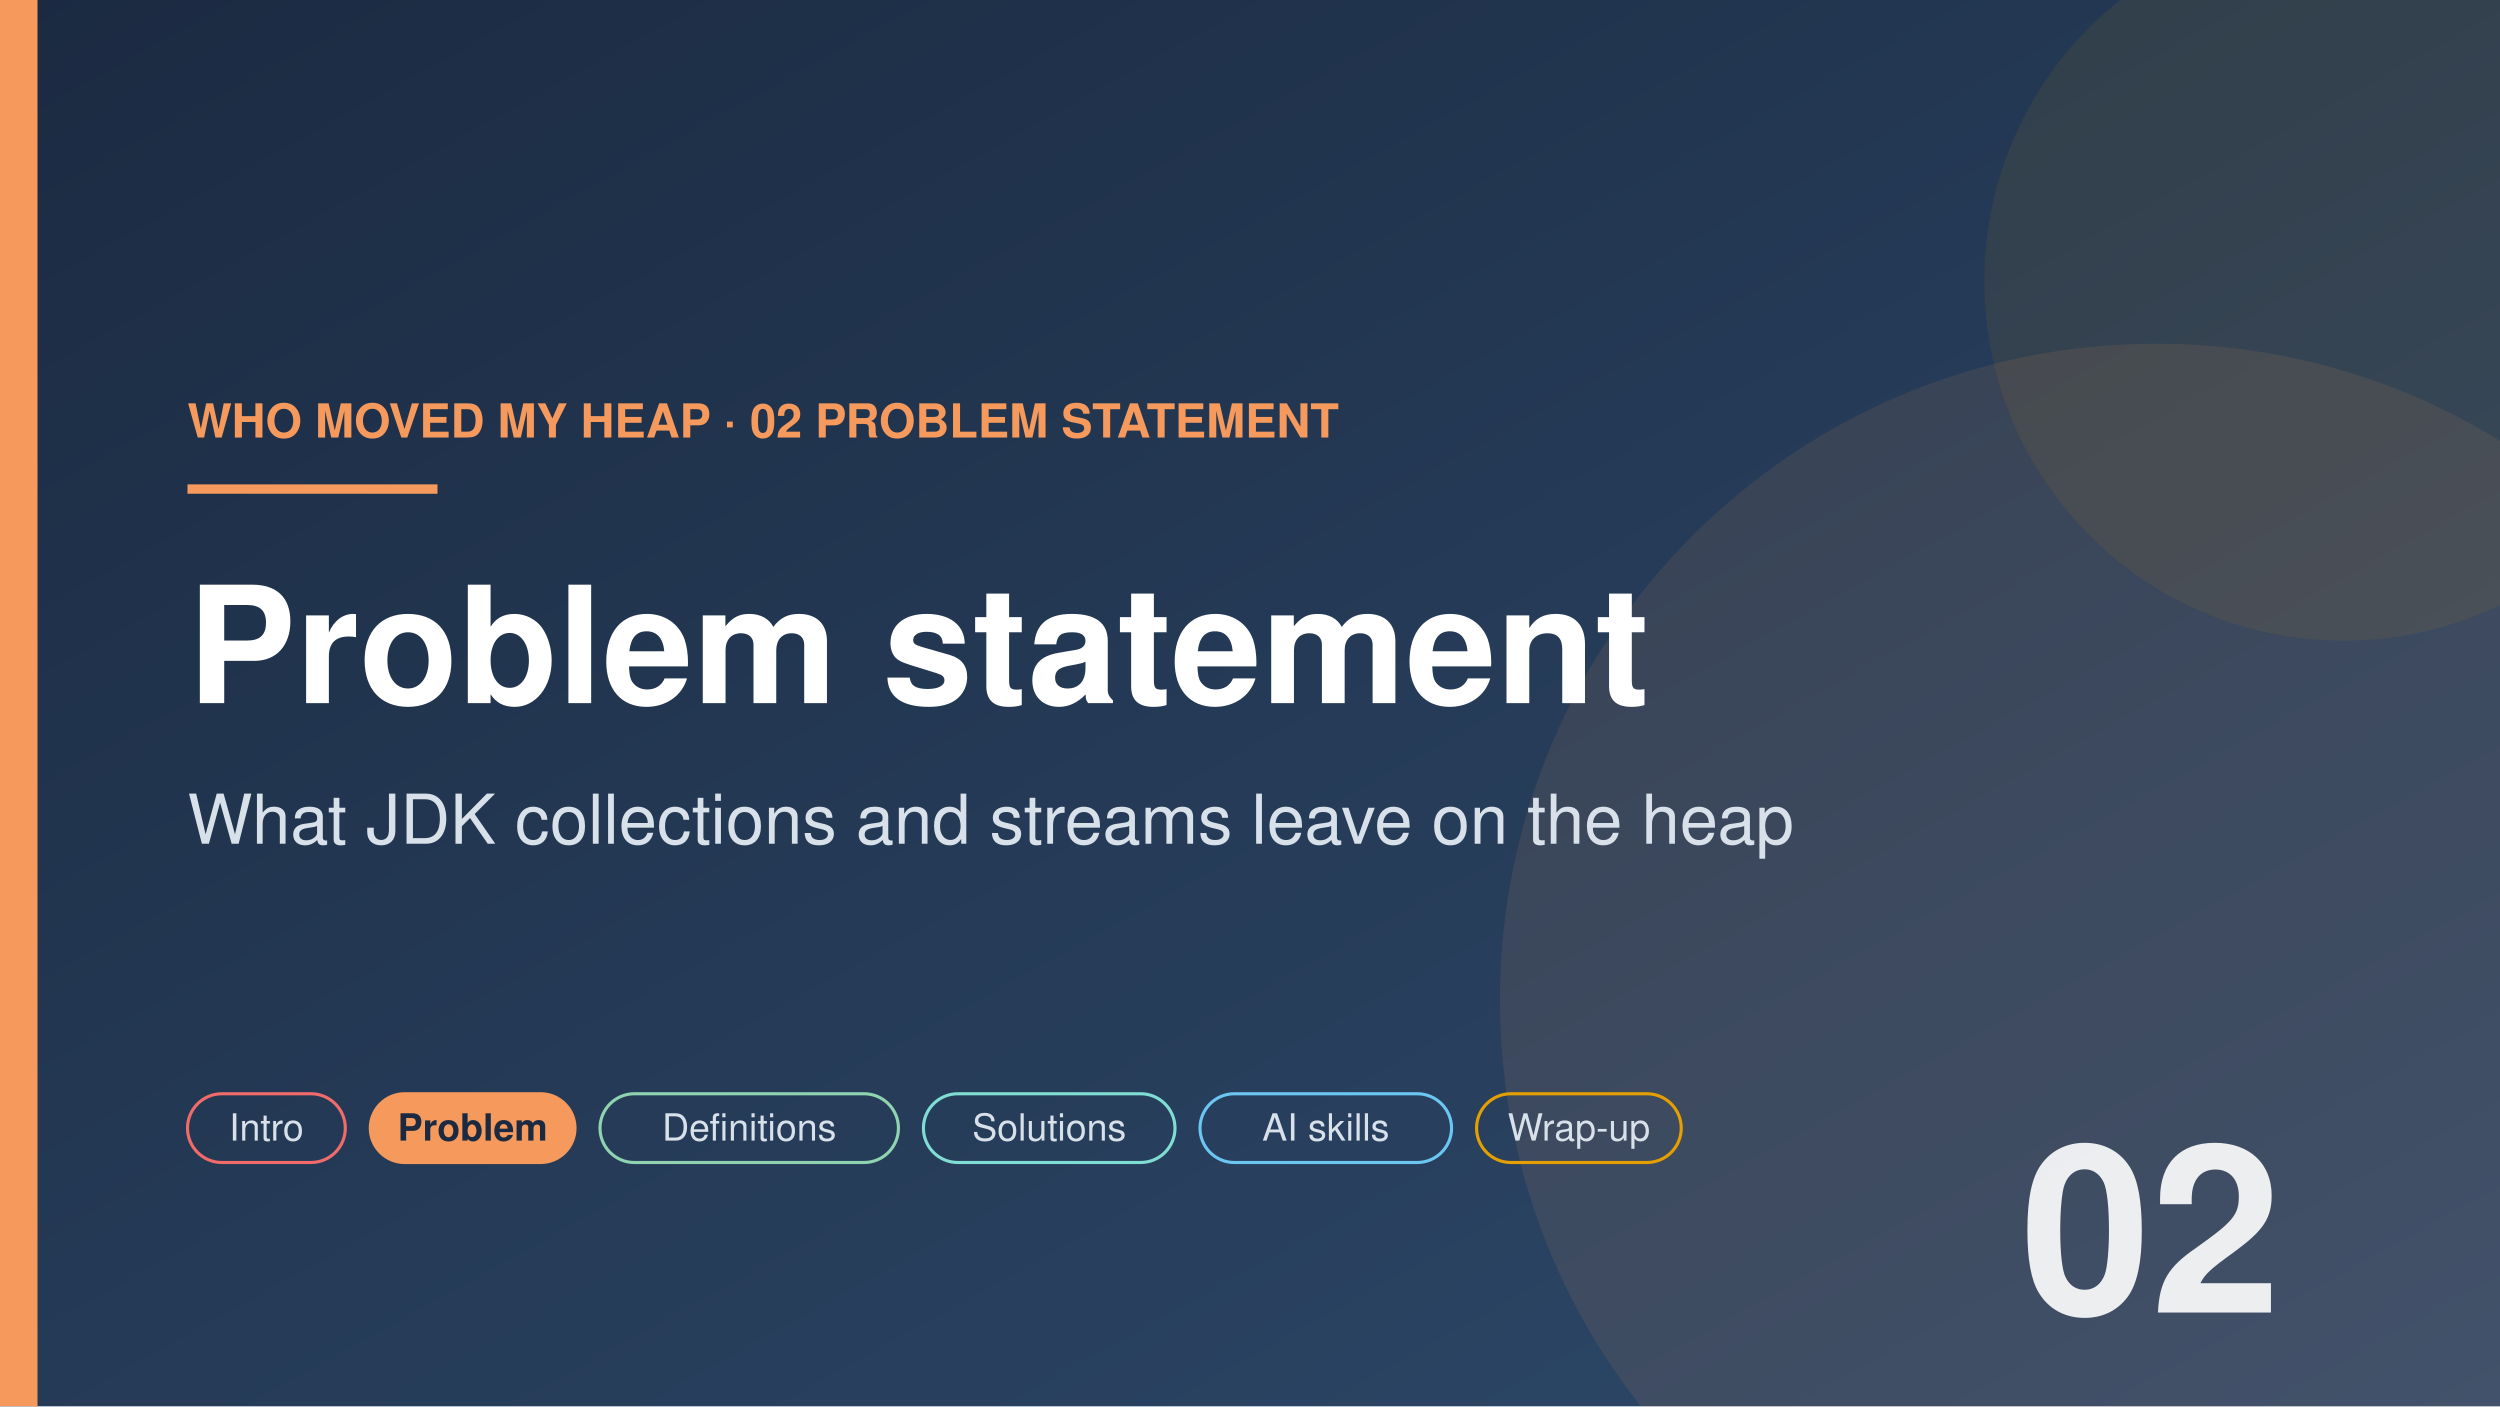
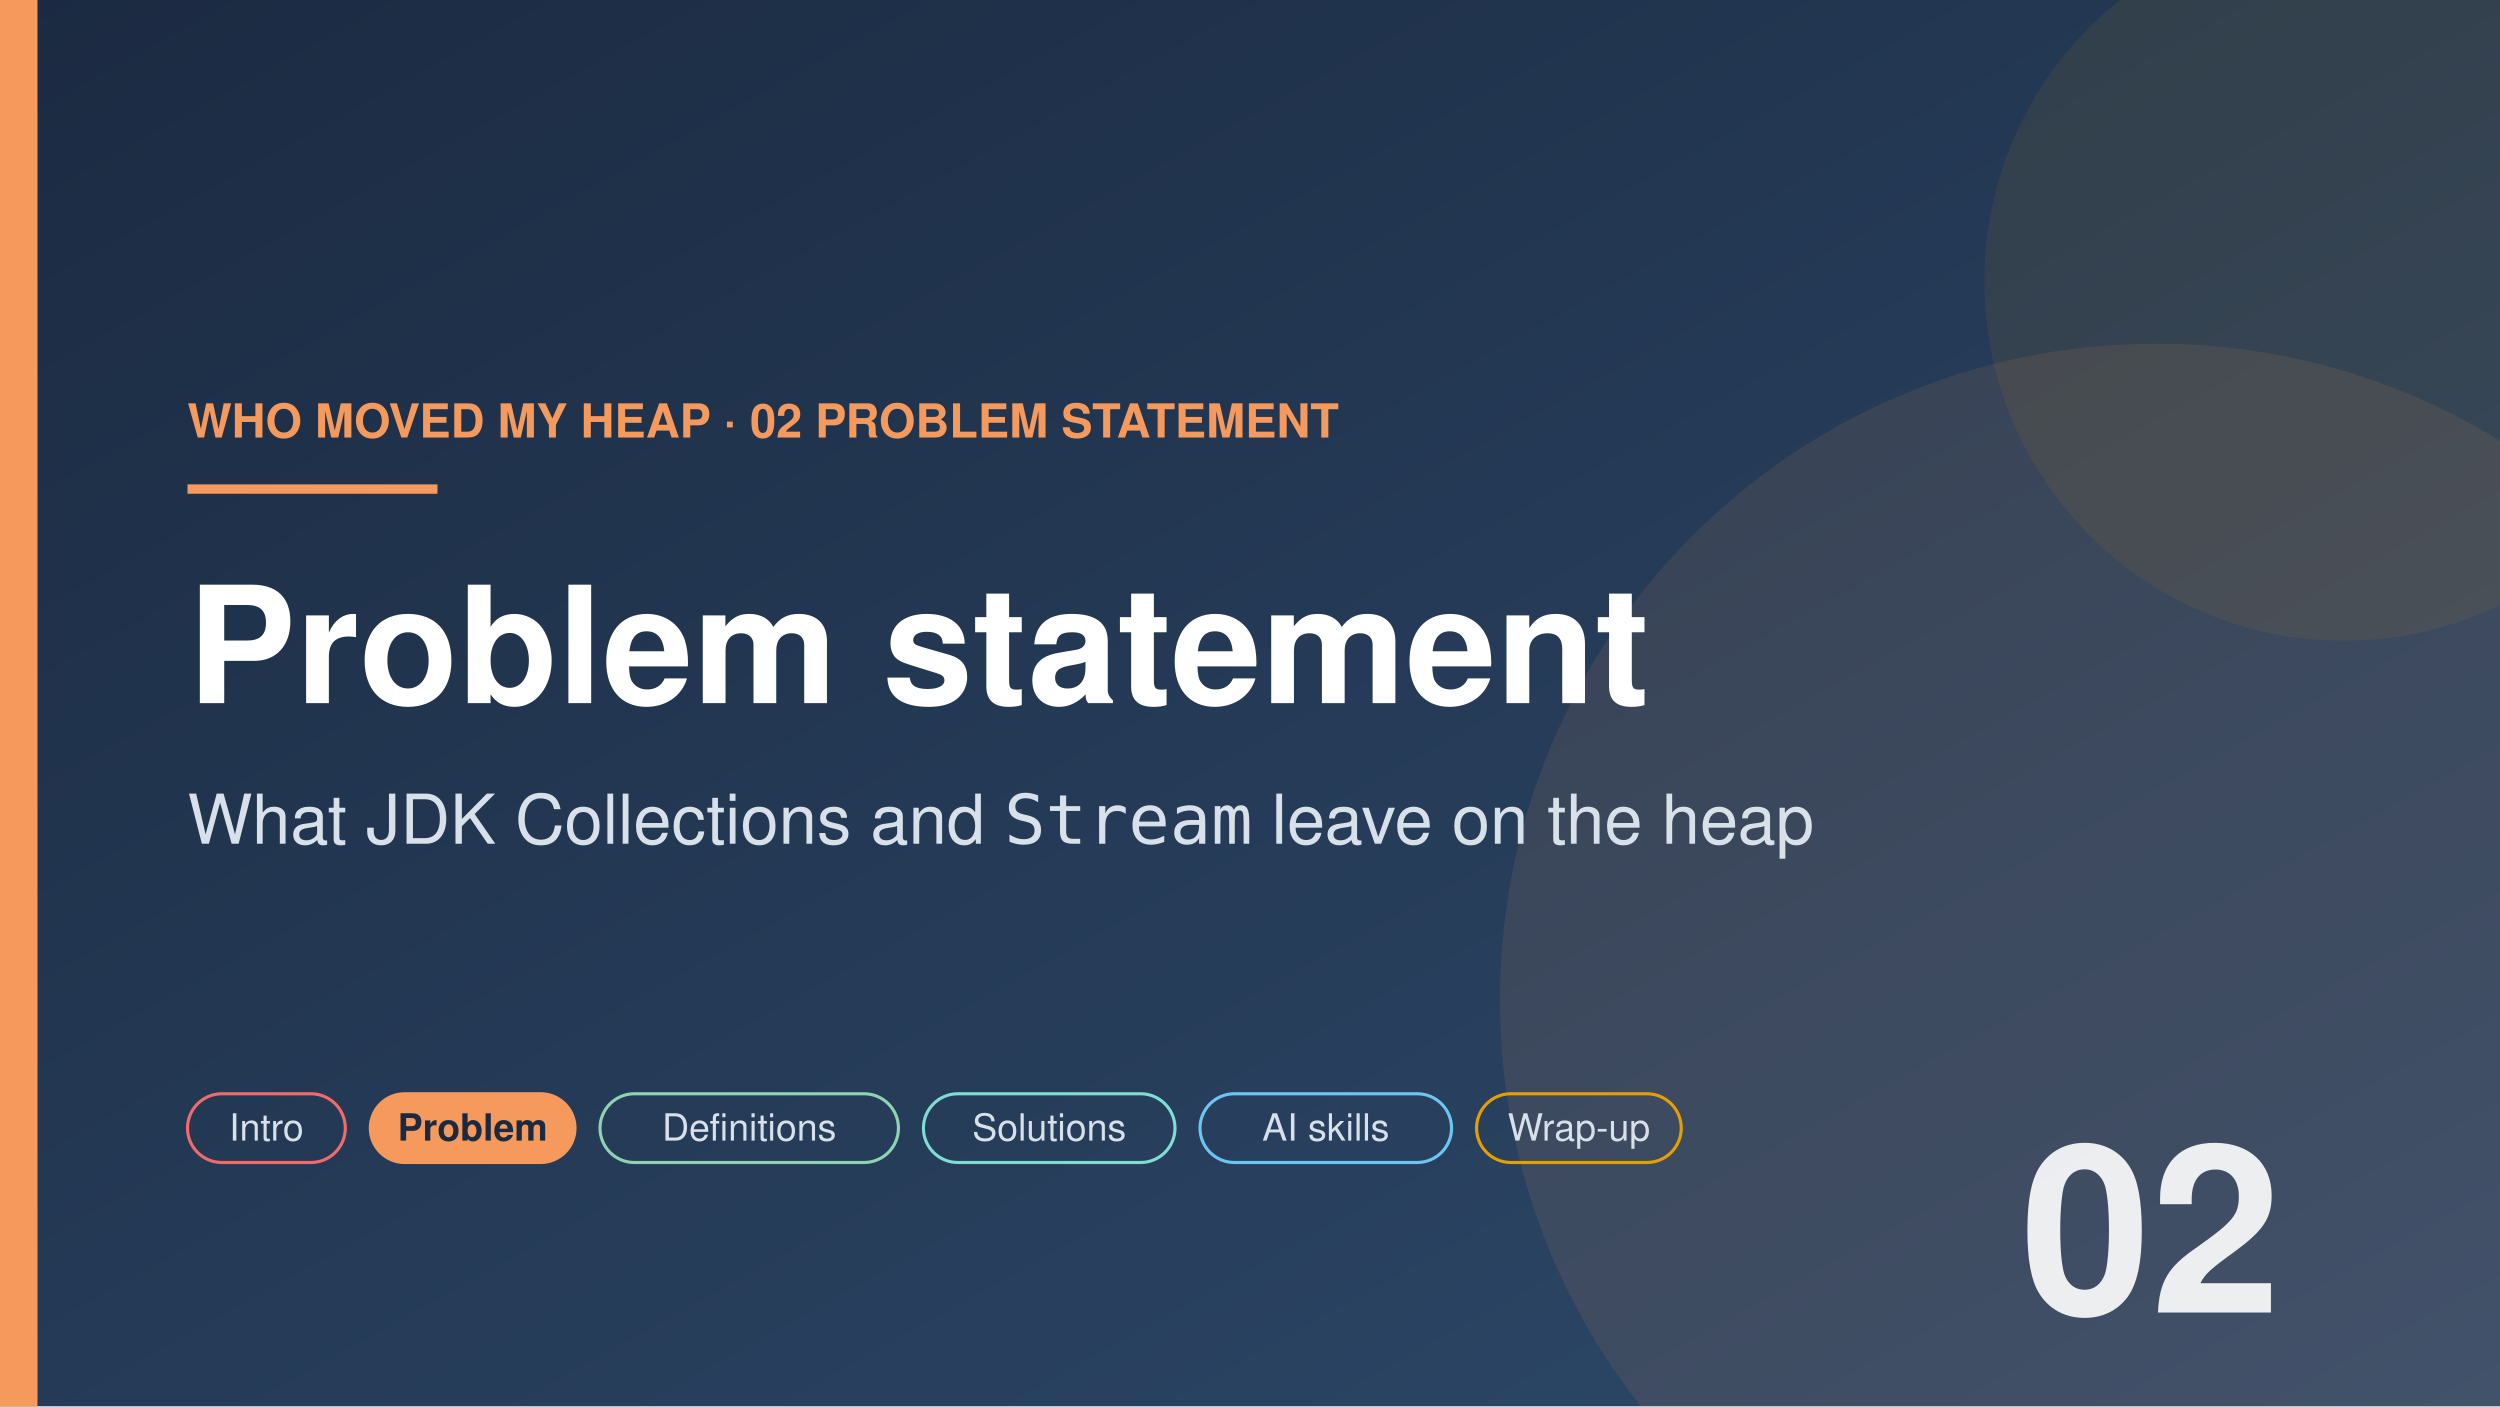
<svg xmlns="http://www.w3.org/2000/svg" viewBox="0 0 1600 900" width="1600" height="900" font-family="Helvetica Neue, Helvetica, Arial, sans-serif">
  <defs>
    <marker id="arr" viewBox="0 0 10 10" refX="9" refY="5" markerWidth="7" markerHeight="7" orient="auto-start-reverse">
      <path d="M0,0 L10,5 L0,10 z" fill="#5B6770" />
    </marker>
    <linearGradient id="band" x1="0" y1="0" x2="1" y2="1">
      <stop offset="0" stop-color="#1B2A41" />
      <stop offset="1" stop-color="#2E4A6B" />
    </linearGradient>
  </defs>
  <rect width="1600" height="900" fill="url(#band)" />
  <rect x="0" y="0" width="24" height="900" fill="#F59A5C" />
  <circle cx="1380" cy="640" r="420" fill="#F59A5C" opacity="0.10" />
  <circle cx="1500" cy="180" r="230" fill="#E69F00" opacity="0.08" />
  <text x="120" y="280" font-size="30" fill="#F59A5C" font-weight="bold" text-anchor="start">WHO MOVED MY HEAP  ·  02 PROBLEM STATEMENT</text>
  <rect x="120" y="310" width="160" height="6" fill="#F59A5C" />
  <text x="120" y="450" font-size="104" fill="white" font-weight="bold" text-anchor="start">Problem statement</text>
-   <text x="120" y="540" font-size="44" fill="#D8E1EA" font-weight="normal" text-anchor="start">What JDK collections and streams leave on the heap</text>
+   <text x="120" y="540" font-size="44" fill="#D8E1EA" font-weight="normal" text-anchor="start">What JDK Collections and <tspan font-family="JetBrains Mono, Menlo, Consolas, monospace">Stream</tspan> leave on the heap</text>
  <rect x="120" y="700" width="101" height="44" rx="22" fill="none" stroke="#F26B6B" stroke-width="2" />
  <text x="170.5" y="730" font-size="24" fill="#D8E1EA" font-weight="normal" text-anchor="middle">Intro</text>
  <rect x="237" y="700" width="131" height="44" rx="22" fill="#F59A5C" stroke="#F59A5C" stroke-width="2" />
  <text x="302.5" y="730" font-size="24" fill="#1B2A41" font-weight="bold" text-anchor="middle">Problem</text>
  <rect x="384" y="700" width="191" height="44" rx="22" fill="none" stroke="#8FD3B0" stroke-width="2" />
  <text x="479.5" y="730" font-size="24" fill="#D8E1EA" font-weight="normal" text-anchor="middle">Definitions</text>
  <rect x="591" y="700" width="161" height="44" rx="22" fill="none" stroke="#7FDDD3" stroke-width="2" />
  <text x="671.5" y="730" font-size="24" fill="#D8E1EA" font-weight="normal" text-anchor="middle">Solutions</text>
  <rect x="768" y="700" width="161" height="44" rx="22" fill="none" stroke="#6CC6F2" stroke-width="2" />
  <text x="848.5" y="730" font-size="24" fill="#D8E1EA" font-weight="normal" text-anchor="middle">AI skills</text>
  <rect x="945" y="700" width="131" height="44" rx="22" fill="none" stroke="#E69F00" stroke-width="2" />
  <text x="1010.5" y="730" font-size="24" fill="#D8E1EA" font-weight="normal" text-anchor="middle">Wrap-up</text>
  <g opacity="0.9">
    <text x="1460" y="840" font-size="150" fill="white" font-weight="bold" text-anchor="end">02</text>
  </g>
</svg>
